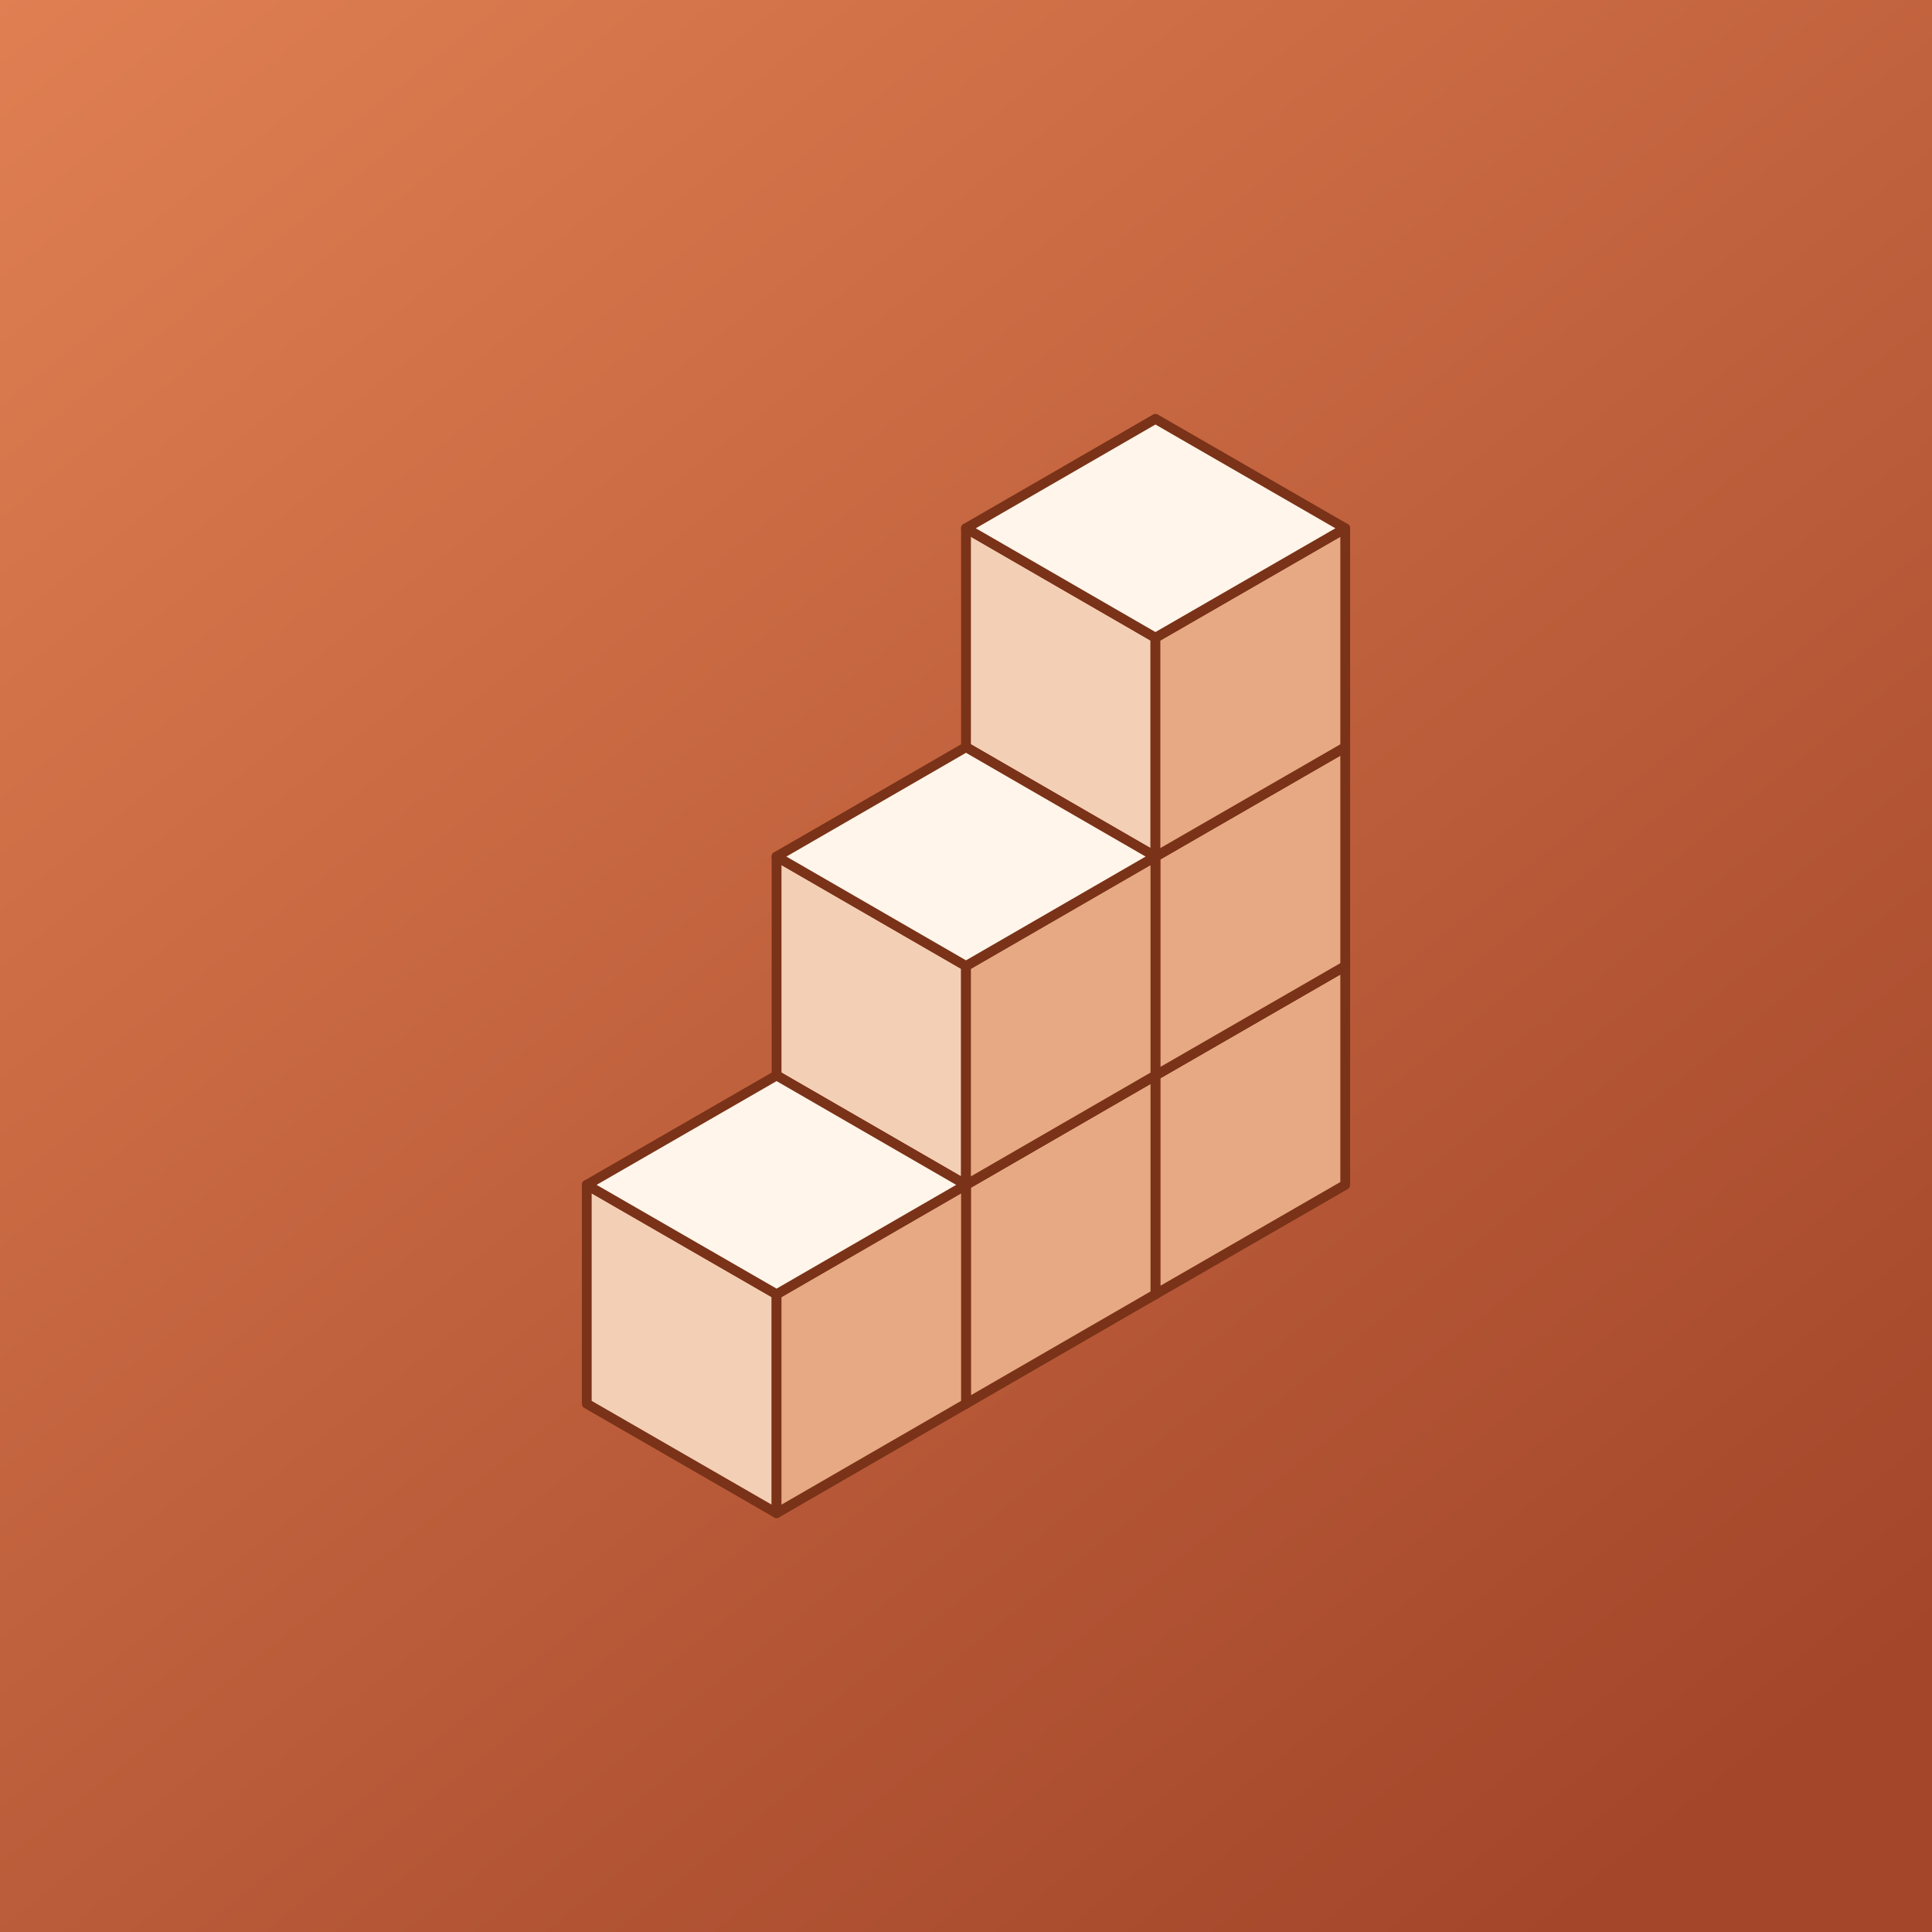
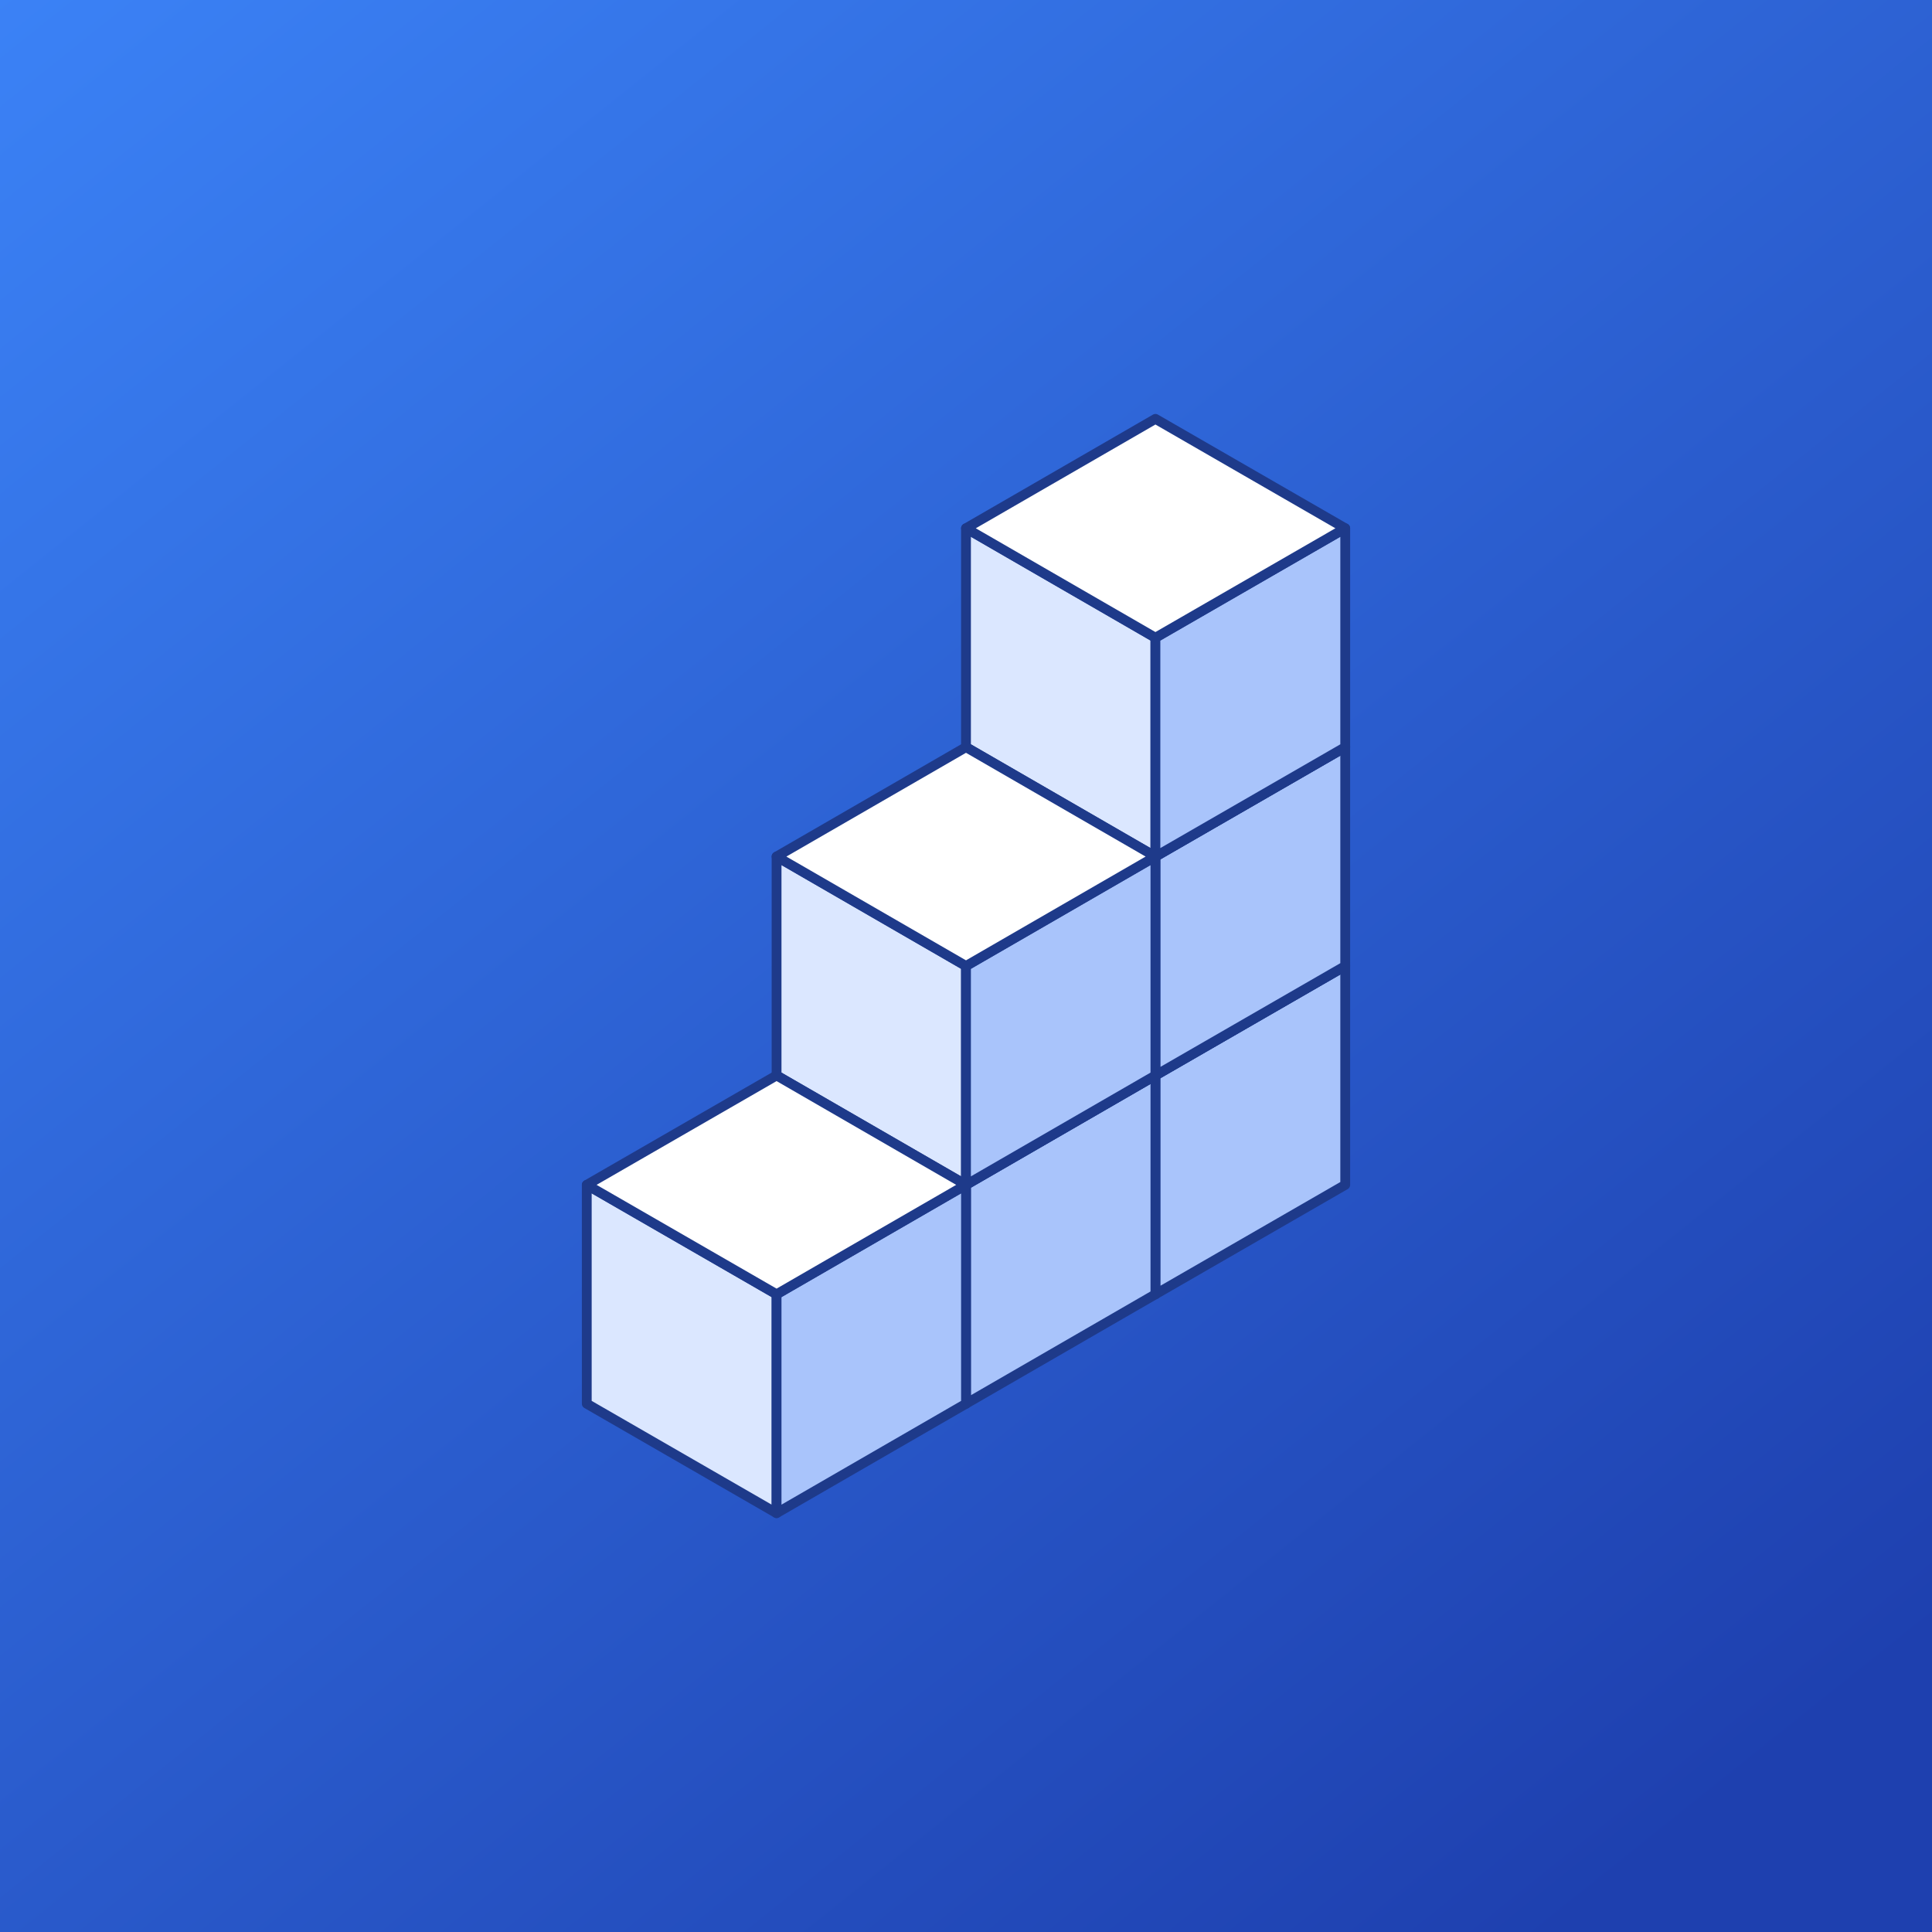
<svg xmlns="http://www.w3.org/2000/svg" viewBox="0 0 512 512" width="512" height="512">
  <defs>
    <linearGradient id="g" x1="0" y1="0" x2="0.8" y2="1">
-       <stop offset="0" stop-color="#df7f52" />
-       <stop offset="1" stop-color="#a3462a" />
+       <stop offset="0" stop-color="#3b82f6" />
+       <stop offset="1" stop-color="#1e40af" />
    </linearGradient>
  </defs>
  <rect x="0" y="0" width="512" height="512" rx="0" fill="url(#g)" />
  <g>
-     <polygon points="256.0,256.0 306.2,285.0 306.2,343.0 256.0,314.0" fill="#f3cfb5" stroke="#7a3218" stroke-width="2.6" stroke-linejoin="round" />
-     <polygon points="306.2,285.0 356.5,256.0 356.5,314.0 306.2,343.0" fill="#e7a983" stroke="#7a3218" stroke-width="2.6" stroke-linejoin="round" />
-     <polygon points="306.2,227.0 356.5,256.0 306.2,285.0 256.0,256.0" fill="#fff5ea" stroke="#7a3218" stroke-width="2.6" stroke-linejoin="round" />
-     <polygon points="256.0,198.0 306.2,227.0 306.2,285.0 256.0,256.0" fill="#f3cfb5" stroke="#7a3218" stroke-width="2.6" stroke-linejoin="round" />
-     <polygon points="306.2,227.0 356.5,198.0 356.5,256.0 306.2,285.0" fill="#e7a983" stroke="#7a3218" stroke-width="2.6" stroke-linejoin="round" />
-     <polygon points="306.2,169.0 356.5,198.0 306.2,227.0 256.0,198.0" fill="#fff5ea" stroke="#7a3218" stroke-width="2.6" stroke-linejoin="round" />
-     <polygon points="256.0,140.0 306.2,169.0 306.2,227.0 256.0,198.0" fill="#f3cfb5" stroke="#7a3218" stroke-width="2.6" stroke-linejoin="round" />
-     <polygon points="306.2,169.0 356.5,140.0 356.5,198.0 306.2,227.0" fill="#e7a983" stroke="#7a3218" stroke-width="2.6" stroke-linejoin="round" />
-     <polygon points="306.2,111.0 356.5,140.0 306.2,169.0 256.0,140.0" fill="#fff5ea" stroke="#7a3218" stroke-width="2.6" stroke-linejoin="round" />
-     <polygon points="205.8,285.0 256.0,314.0 256.0,372.0 205.8,343.0" fill="#f3cfb5" stroke="#7a3218" stroke-width="2.6" stroke-linejoin="round" />
-     <polygon points="256.0,314.0 306.2,285.0 306.2,343.0 256.0,372.0" fill="#e7a983" stroke="#7a3218" stroke-width="2.6" stroke-linejoin="round" />
-     <polygon points="256.0,256.0 306.2,285.0 256.0,314.0 205.8,285.0" fill="#fff5ea" stroke="#7a3218" stroke-width="2.6" stroke-linejoin="round" />
-     <polygon points="205.8,227.0 256.0,256.0 256.0,314.0 205.8,285.0" fill="#f3cfb5" stroke="#7a3218" stroke-width="2.6" stroke-linejoin="round" />
-     <polygon points="256.0,256.0 306.2,227.0 306.2,285.0 256.0,314.0" fill="#e7a983" stroke="#7a3218" stroke-width="2.6" stroke-linejoin="round" />
-     <polygon points="256.0,198.0 306.2,227.0 256.0,256.0 205.8,227.0" fill="#fff5ea" stroke="#7a3218" stroke-width="2.6" stroke-linejoin="round" />
-     <polygon points="155.5,314.0 205.8,343.0 205.8,401.0 155.5,372.0" fill="#f3cfb5" stroke="#7a3218" stroke-width="2.6" stroke-linejoin="round" />
-     <polygon points="205.8,343.0 256.0,314.0 256.0,372.0 205.8,401.0" fill="#e7a983" stroke="#7a3218" stroke-width="2.6" stroke-linejoin="round" />
-     <polygon points="205.8,285.0 256.0,314.0 205.8,343.0 155.5,314.0" fill="#fff5ea" stroke="#7a3218" stroke-width="2.6" stroke-linejoin="round" />
+     <polygon points="256.0,256.0 306.2,285.0 306.2,343.0 256.0,314.0" fill="#dbe7ff" stroke="#1e3a8a" stroke-width="2.6" stroke-linejoin="round" />
+     <polygon points="306.2,285.0 356.5,256.0 356.5,314.0 306.2,343.0" fill="#a9c4fb" stroke="#1e3a8a" stroke-width="2.6" stroke-linejoin="round" />
+     <polygon points="306.2,227.0 356.5,256.0 306.2,285.0 256.0,256.0" fill="#ffffff" stroke="#1e3a8a" stroke-width="2.6" stroke-linejoin="round" />
+     <polygon points="256.0,198.0 306.2,227.0 306.2,285.0 256.0,256.0" fill="#dbe7ff" stroke="#1e3a8a" stroke-width="2.6" stroke-linejoin="round" />
+     <polygon points="306.2,227.0 356.5,198.0 356.5,256.0 306.2,285.0" fill="#a9c4fb" stroke="#1e3a8a" stroke-width="2.6" stroke-linejoin="round" />
+     <polygon points="306.2,169.0 356.5,198.0 306.2,227.0 256.0,198.0" fill="#ffffff" stroke="#1e3a8a" stroke-width="2.6" stroke-linejoin="round" />
+     <polygon points="256.0,140.0 306.2,169.0 306.2,227.0 256.0,198.0" fill="#dbe7ff" stroke="#1e3a8a" stroke-width="2.6" stroke-linejoin="round" />
+     <polygon points="306.2,169.0 356.5,140.0 356.5,198.0 306.2,227.0" fill="#a9c4fb" stroke="#1e3a8a" stroke-width="2.6" stroke-linejoin="round" />
+     <polygon points="306.2,111.0 356.5,140.0 306.2,169.0 256.0,140.0" fill="#ffffff" stroke="#1e3a8a" stroke-width="2.6" stroke-linejoin="round" />
+     <polygon points="205.8,285.0 256.0,314.0 256.0,372.0 205.8,343.0" fill="#dbe7ff" stroke="#1e3a8a" stroke-width="2.6" stroke-linejoin="round" />
+     <polygon points="256.0,314.0 306.2,285.0 306.2,343.0 256.0,372.0" fill="#a9c4fb" stroke="#1e3a8a" stroke-width="2.6" stroke-linejoin="round" />
+     <polygon points="256.0,256.0 306.2,285.0 256.0,314.0 205.8,285.0" fill="#ffffff" stroke="#1e3a8a" stroke-width="2.6" stroke-linejoin="round" />
+     <polygon points="205.8,227.0 256.0,256.0 256.0,314.0 205.8,285.0" fill="#dbe7ff" stroke="#1e3a8a" stroke-width="2.6" stroke-linejoin="round" />
+     <polygon points="256.0,256.0 306.2,227.0 306.2,285.0 256.0,314.0" fill="#a9c4fb" stroke="#1e3a8a" stroke-width="2.6" stroke-linejoin="round" />
+     <polygon points="256.0,198.0 306.2,227.0 256.0,256.0 205.8,227.0" fill="#ffffff" stroke="#1e3a8a" stroke-width="2.6" stroke-linejoin="round" />
+     <polygon points="155.5,314.0 205.8,343.0 205.8,401.0 155.5,372.0" fill="#dbe7ff" stroke="#1e3a8a" stroke-width="2.6" stroke-linejoin="round" />
+     <polygon points="205.8,343.0 256.0,314.0 256.0,372.0 205.8,401.0" fill="#a9c4fb" stroke="#1e3a8a" stroke-width="2.6" stroke-linejoin="round" />
+     <polygon points="205.8,285.0 256.0,314.0 205.8,343.0 155.5,314.0" fill="#ffffff" stroke="#1e3a8a" stroke-width="2.6" stroke-linejoin="round" />
  </g>
</svg>
